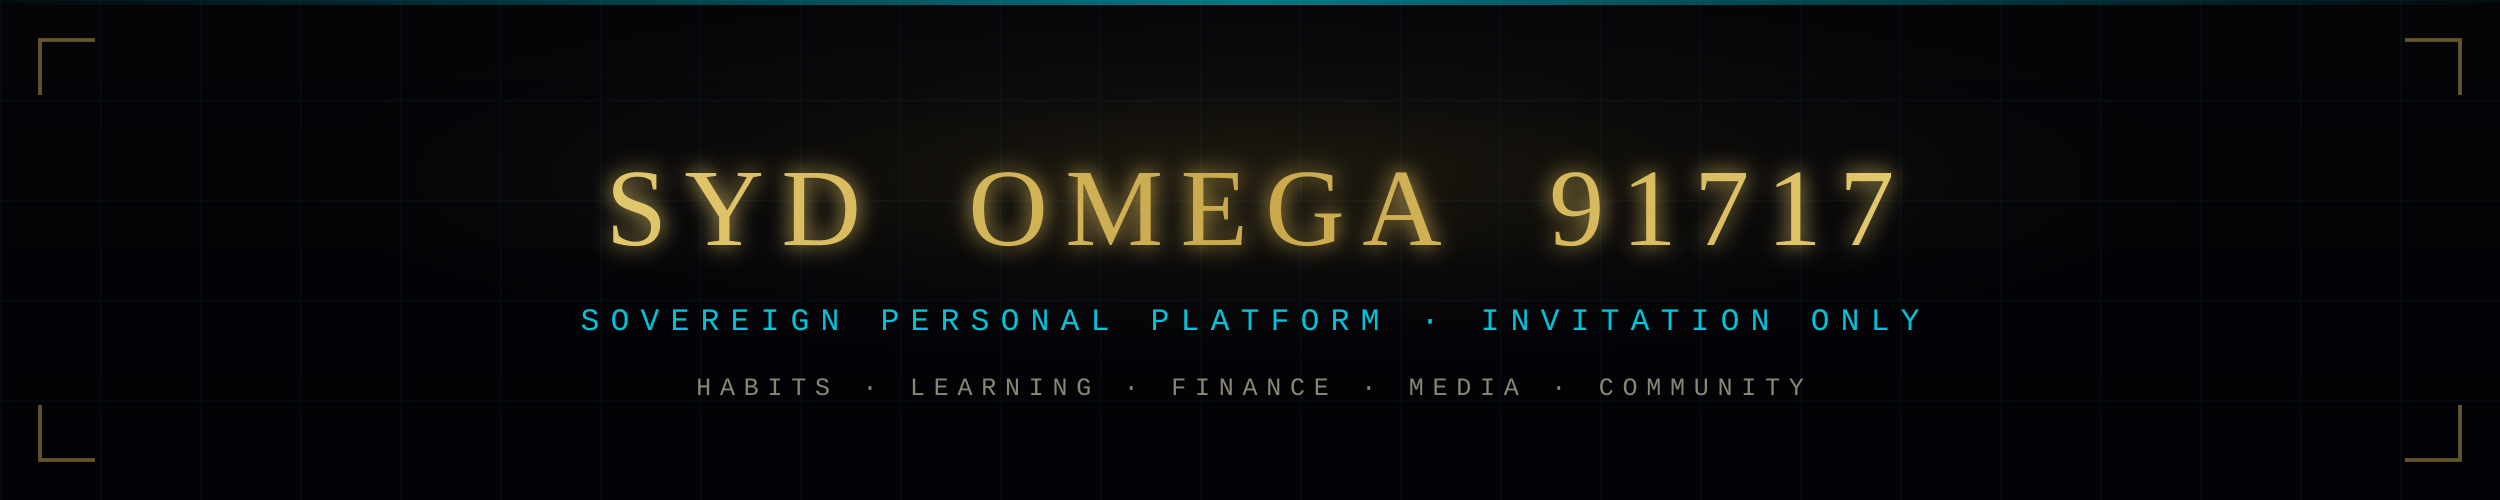
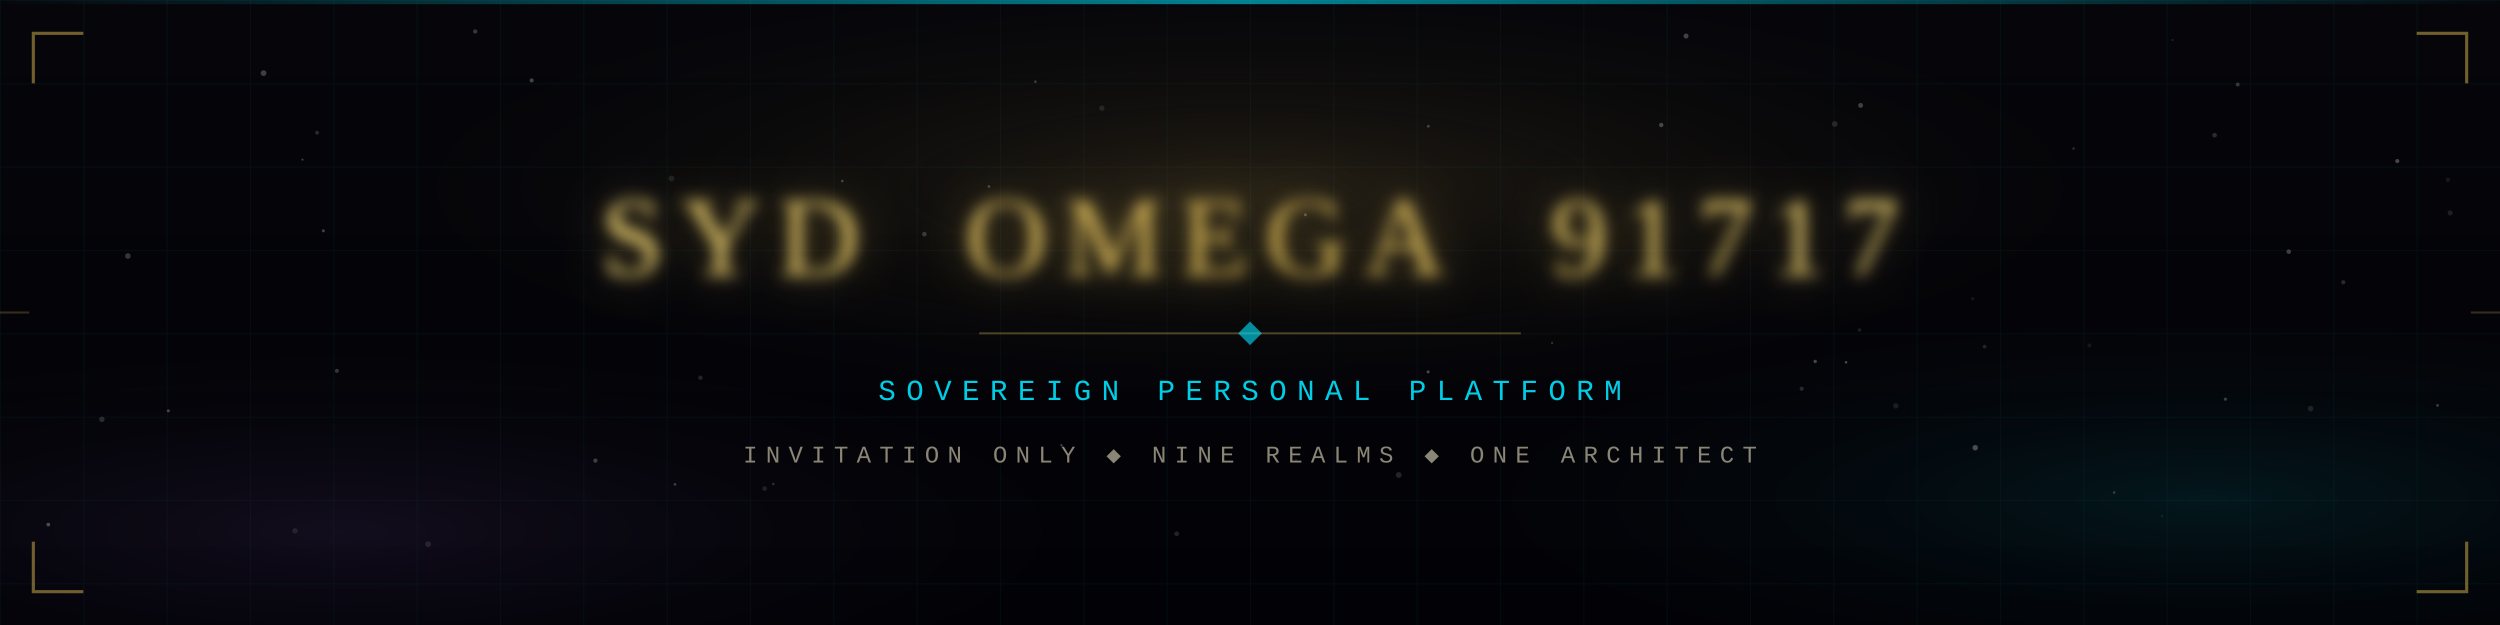
- <svg xmlns="http://www.w3.org/2000/svg" width="1000" height="200" viewBox="0 0 1000 200" role="img" aria-label="SYD OMEGA 91717 — Sovereign Personal Platform, invitation only">
+ <svg xmlns="http://www.w3.org/2000/svg" width="1200" height="300" viewBox="0 0 1200 300" role="img" aria-label="SYD OMEGA 91717 — Sovereign Personal Platform, invitation only">
  <defs>
    <linearGradient id="voidGrad" x1="0" y1="0" x2="0" y2="1">
-       <stop offset="0%" stop-color="#050508" />
+       <stop offset="0%" stop-color="#06060a" />
      <stop offset="100%" stop-color="#020206" />
    </linearGradient>
-     <radialGradient id="bannerGlow" cx="50%" cy="35%" r="70%">
-       <stop offset="0%" stop-color="#C9A84C" stop-opacity="0.14" />
+     <radialGradient id="glowGold" cx="50%" cy="30%" r="60%">
+       <stop offset="0%" stop-color="#C9A84C" stop-opacity="0.16" />
      <stop offset="60%" stop-color="#0A0A0F" stop-opacity="0" />
+     </radialGradient>
+     <radialGradient id="glowPurple" cx="14%" cy="85%" r="45%">
+       <stop offset="0%" stop-color="#9B6BF0" stop-opacity="0.10" />
+       <stop offset="70%" stop-color="#0A0A0F" stop-opacity="0" />
+     </radialGradient>
+     <radialGradient id="glowCyan" cx="88%" cy="80%" r="45%">
+       <stop offset="0%" stop-color="#00E5FF" stop-opacity="0.09" />
+       <stop offset="70%" stop-color="#0A0A0F" stop-opacity="0" />
    </radialGradient>
    <linearGradient id="goldText" x1="0" y1="0" x2="1" y2="0">
      <stop offset="0%" stop-color="#E2C86D" />
      <stop offset="50%" stop-color="#C9A84C" />
      <stop offset="100%" stop-color="#E2C86D" />
    </linearGradient>
    <linearGradient id="scan" x1="0" y1="0" x2="1" y2="0">
      <stop offset="0%" stop-color="#00E5FF" stop-opacity="0" />
-       <stop offset="50%" stop-color="#00E5FF" stop-opacity="0.5" />
+       <stop offset="50%" stop-color="#00E5FF" stop-opacity="0.55" />
      <stop offset="100%" stop-color="#00E5FF" stop-opacity="0" />
    </linearGradient>
-     <filter id="textGlow" x="-40%" y="-80%" width="180%" height="260%">
-       <feGaussianBlur stdDeviation="4.5" result="b" />
-       <feMerge>
-         <feMergeNode in="b" />
-         <feMergeNode in="SourceGraphic" />
-       </feMerge>
+     <filter id="glowSoft" x="-40%" y="-120%" width="180%" height="340%">
+       <feGaussianBlur stdDeviation="3.5" result="b" />
+     </filter>
+     <filter id="glowStrong" x="-40%" y="-160%" width="180%" height="420%">
+       <feGaussianBlur stdDeviation="10" result="b" />
    </filter>
    <pattern id="grid" width="40" height="40" patternUnits="userSpaceOnUse">
-       <path d="M40 0H0V40" fill="none" stroke="#00E5FF" stroke-opacity="0.045" />
+       <path d="M40 0H0V40" fill="none" stroke="#00E5FF" stroke-opacity="0.04" />
    </pattern>
  </defs>
-   <rect width="1000" height="200" fill="url(#voidGrad)" />
-   <rect width="1000" height="200" fill="url(#grid)" />
-   <rect width="1000" height="200" fill="url(#bannerGlow)" />
-   <g stroke="#C9A84C" stroke-opacity="0.5" stroke-width="1.5" fill="none">
-     <path d="M16 38 V16 H38" />
-     <path d="M962 16 H984 V38" />
-     <path d="M984 162 V184 H962" />
-     <path d="M38 184 H16 V162" />
+   <rect width="1200" height="300" fill="url(#voidGrad)" />
+   <rect width="1200" height="300" fill="url(#grid)" />
+   <rect width="1200" height="300" fill="url(#glowPurple)" />
+   <rect width="1200" height="300" fill="url(#glowCyan)" />
+   <rect width="1200" height="300" fill="url(#glowGold)" />
+   <g opacity="0.9">
+     <circle cx="1063.0" cy="64.9" r="1.11" fill="#e9e6dc" fill-opacity="0.19" />
+     <circle cx="671.4" cy="228.0" r="1.4" fill="#e9e6dc" fill-opacity="0.16" />
+     <circle cx="946.9" cy="143.4" r="0.75" fill="#e9e6dc" fill-opacity="0.09" />
+     <circle cx="626.6" cy="103.1" r="0.73" fill="#e9e6dc" fill-opacity="0.29" />
+     <circle cx="995.3" cy="71.3" r="0.57" fill="#e9e6dc" fill-opacity="0.22" />
+     <circle cx="745.0" cy="164.6" r="0.54" fill="#e9e6dc" fill-opacity="0.22" />
+     <circle cx="1042.8" cy="19.2" r="0.53" fill="#e9e6dc" fill-opacity="0.12" />
+     <circle cx="443.7" cy="112.4" r="1.11" fill="#e9e6dc" fill-opacity="0.22" />
+     <circle cx="1074.1" cy="40.6" r="0.97" fill="#e9e6dc" fill-opacity="0.23" />
+     <circle cx="497.0" cy="39.2" r="0.66" fill="#e9e6dc" fill-opacity="0.24" />
+     <circle cx="1068.2" cy="191.6" r="0.77" fill="#e9e6dc" fill-opacity="0.28" />
+     <circle cx="322.3" cy="85.7" r="1.39" fill="#e9e6dc" fill-opacity="0.11" />
+     <circle cx="528.9" cy="51.9" r="1.26" fill="#e9e6dc" fill-opacity="0.12" />
+     <circle cx="797.4" cy="60.0" r="1.06" fill="#e9e6dc" fill-opacity="0.3" />
+     <circle cx="1175.0" cy="86.3" r="1.05" fill="#e9e6dc" fill-opacity="0.09" />
+     <circle cx="126.5" cy="35.1" r="1.38" fill="#e9e6dc" fill-opacity="0.28" />
+     <circle cx="336.2" cy="181.3" r="1.07" fill="#e9e6dc" fill-opacity="0.15" />
+     <circle cx="48.9" cy="201.3" r="1.32" fill="#e9e6dc" fill-opacity="0.18" />
+     <circle cx="1170.0" cy="194.6" r="0.73" fill="#e9e6dc" fill-opacity="0.24" />
+     <circle cx="886.1" cy="173.9" r="0.61" fill="#e9e6dc" fill-opacity="0.35" />
+     <circle cx="1109.1" cy="196.1" r="1.32" fill="#e9e6dc" fill-opacity="0.13" />
+     <circle cx="23.2" cy="251.8" r="0.9" fill="#e9e6dc" fill-opacity="0.34" />
+     <circle cx="622.1" cy="220.9" r="0.71" fill="#e9e6dc" fill-opacity="0.1" />
+     <circle cx="564.8" cy="256.2" r="1.15" fill="#e9e6dc" fill-opacity="0.15" />
+     <circle cx="474.7" cy="89.5" r="0.63" fill="#e9e6dc" fill-opacity="0.29" />
+     <circle cx="1037.8" cy="247.7" r="0.5" fill="#e9e6dc" fill-opacity="0.11" />
+     <circle cx="685.6" cy="60.6" r="0.7" fill="#e9e6dc" fill-opacity="0.25" />
+     <circle cx="1150.7" cy="77.3" r="1.0" fill="#e9e6dc" fill-opacity="0.32" />
+     <circle cx="255.2" cy="38.6" r="1.0" fill="#e9e6dc" fill-opacity="0.3" />
+     <circle cx="228.1" cy="15.1" r="1.03" fill="#e9e6dc" fill-opacity="0.24" />
+     <circle cx="61.4" cy="122.9" r="1.36" fill="#e9e6dc" fill-opacity="0.24" />
+     <circle cx="1014.8" cy="236.4" r="0.65" fill="#e9e6dc" fill-opacity="0.22" />
+     <circle cx="1176.1" cy="102.2" r="1.23" fill="#e9e6dc" fill-opacity="0.13" />
+     <circle cx="152.2" cy="63.7" r="0.92" fill="#e9e6dc" fill-opacity="0.19" />
+     <circle cx="324.0" cy="232.5" r="0.68" fill="#e9e6dc" fill-opacity="0.26" />
+     <circle cx="892.6" cy="158.4" r="0.86" fill="#e9e6dc" fill-opacity="0.12" />
+     <circle cx="155.2" cy="110.8" r="0.72" fill="#e9e6dc" fill-opacity="0.3" />
+     <circle cx="205.5" cy="261.2" r="1.37" fill="#e9e6dc" fill-opacity="0.13" />
+     <circle cx="864.8" cy="186.6" r="1.0" fill="#e9e6dc" fill-opacity="0.18" />
+     <circle cx="404.3" cy="86.9" r="0.57" fill="#e9e6dc" fill-opacity="0.32" />
+     <circle cx="685.5" cy="178.5" r="0.73" fill="#e9e6dc" fill-opacity="0.34" />
+     <circle cx="80.8" cy="197.2" r="0.72" fill="#e9e6dc" fill-opacity="0.32" />
+     <circle cx="809.3" cy="17.3" r="1.21" fill="#e9e6dc" fill-opacity="0.29" />
+     <circle cx="509.5" cy="213.7" r="0.57" fill="#e9e6dc" fill-opacity="0.31" />
+     <circle cx="145.2" cy="76.6" r="0.53" fill="#e9e6dc" fill-opacity="0.27" />
+     <circle cx="1124.8" cy="135.5" r="1.01" fill="#e9e6dc" fill-opacity="0.18" />
+     <circle cx="910.0" cy="194.8" r="1.29" fill="#e9e6dc" fill-opacity="0.12" />
+     <circle cx="161.7" cy="178.0" r="0.97" fill="#e9e6dc" fill-opacity="0.24" />
+     <circle cx="285.8" cy="221.1" r="1.01" fill="#e9e6dc" fill-opacity="0.28" />
+     <circle cx="952.6" cy="166.4" r="0.91" fill="#e9e6dc" fill-opacity="0.15" />
+     <circle cx="371.2" cy="232.3" r="0.59" fill="#e9e6dc" fill-opacity="0.21" />
+     <circle cx="1002.9" cy="165.8" r="0.97" fill="#e9e6dc" fill-opacity="0.09" />
+     <circle cx="141.6" cy="254.8" r="1.31" fill="#e9e6dc" fill-opacity="0.11" />
+     <circle cx="880.7" cy="59.5" r="1.37" fill="#e9e6dc" fill-opacity="0.15" />
+     <circle cx="1098.6" cy="120.8" r="1.09" fill="#e9e6dc" fill-opacity="0.29" />
+     <circle cx="948.1" cy="214.9" r="1.32" fill="#e9e6dc" fill-opacity="0.33" />
+     <circle cx="893.1" cy="50.6" r="1.18" fill="#e9e6dc" fill-opacity="0.28" />
+     <circle cx="367.0" cy="234.5" r="1.09" fill="#e9e6dc" fill-opacity="0.14" />
+     <circle cx="871.3" cy="173.5" r="0.82" fill="#e9e6dc" fill-opacity="0.32" />
  </g>
-   <text x="500" y="98" text-anchor="middle" font-family="Cinzel Decorative, Georgia, 'Times New Roman', serif" font-size="44" letter-spacing="7" fill="url(#goldText)" filter="url(#textGlow)">SYD  OMEGA  91717</text>
-   <text x="500" y="132" text-anchor="middle" font-family="'Courier New', monospace" font-size="12.5" letter-spacing="4.5" fill="#00E5FF" fill-opacity="0.85">SOVEREIGN PERSONAL PLATFORM · INVITATION ONLY</text>
-   <text x="500" y="158" text-anchor="middle" font-family="'Courier New', monospace" font-size="10" letter-spacing="3.5" fill="#8a8676">HABITS · LEARNING · FINANCE · MEDIA · COMMUNITY</text>
-   <rect x="0" y="0" width="1000" height="2" fill="url(#scan)">
-     <animate attributeName="y" values="0;200;0" dur="8s" repeatCount="indefinite" />
+   <g stroke="#C9A84C" stroke-opacity="0.55" stroke-width="1.5" fill="none">
+     <path d="M16 40 V16 H40" />
+     <path d="M1160 16 H1184 V40" />
+     <path d="M1184 260 V284 H1160" />
+     <path d="M40 284 H16 V260" />
+   </g>
+   <g stroke="#C9A84C" stroke-opacity="0.25" stroke-width="1">
+     <path d="M0 150 H14" />
+     <path d="M1186 150 H1200" />
+   </g>
+   <text x="600" y="132" text-anchor="middle" font-family="Cinzel Decorative, Georgia, 'Times New Roman', serif" font-size="54" letter-spacing="8" fill="#C9A84C" filter="url(#glowStrong)" opacity="0.5">SYD  OMEGA  91717</text>
+   <text x="600" y="132" text-anchor="middle" font-family="Cinzel Decorative, Georgia, 'Times New Roman', serif" font-size="54" letter-spacing="8" fill="url(#goldText)" filter="url(#glowSoft)">SYD  OMEGA  91717</text>
+   <path d="M470 160 H730" stroke="#C9A84C" stroke-opacity="0.35" stroke-width="1" />
+   <rect x="596" y="156" width="8" height="8" fill="#00E5FF" fill-opacity="0.6" transform="rotate(45 600 160)" />
+   <text x="600" y="192" text-anchor="middle" font-family="'Courier New', monospace" font-size="14" letter-spacing="5" fill="#00E5FF" fill-opacity="0.9">SOVEREIGN PERSONAL PLATFORM</text>
+   <text x="600" y="222" text-anchor="middle" font-family="'Courier New', monospace" font-size="11.5" letter-spacing="4" fill="#8a8676">INVITATION ONLY ◆ NINE REALMS ◆ ONE ARCHITECT</text>
+   <rect x="0" y="0" width="1200" height="2" fill="url(#scan)">
+     <animate attributeName="y" values="0;300;0" dur="10s" repeatCount="indefinite" />
  </rect>
</svg>
